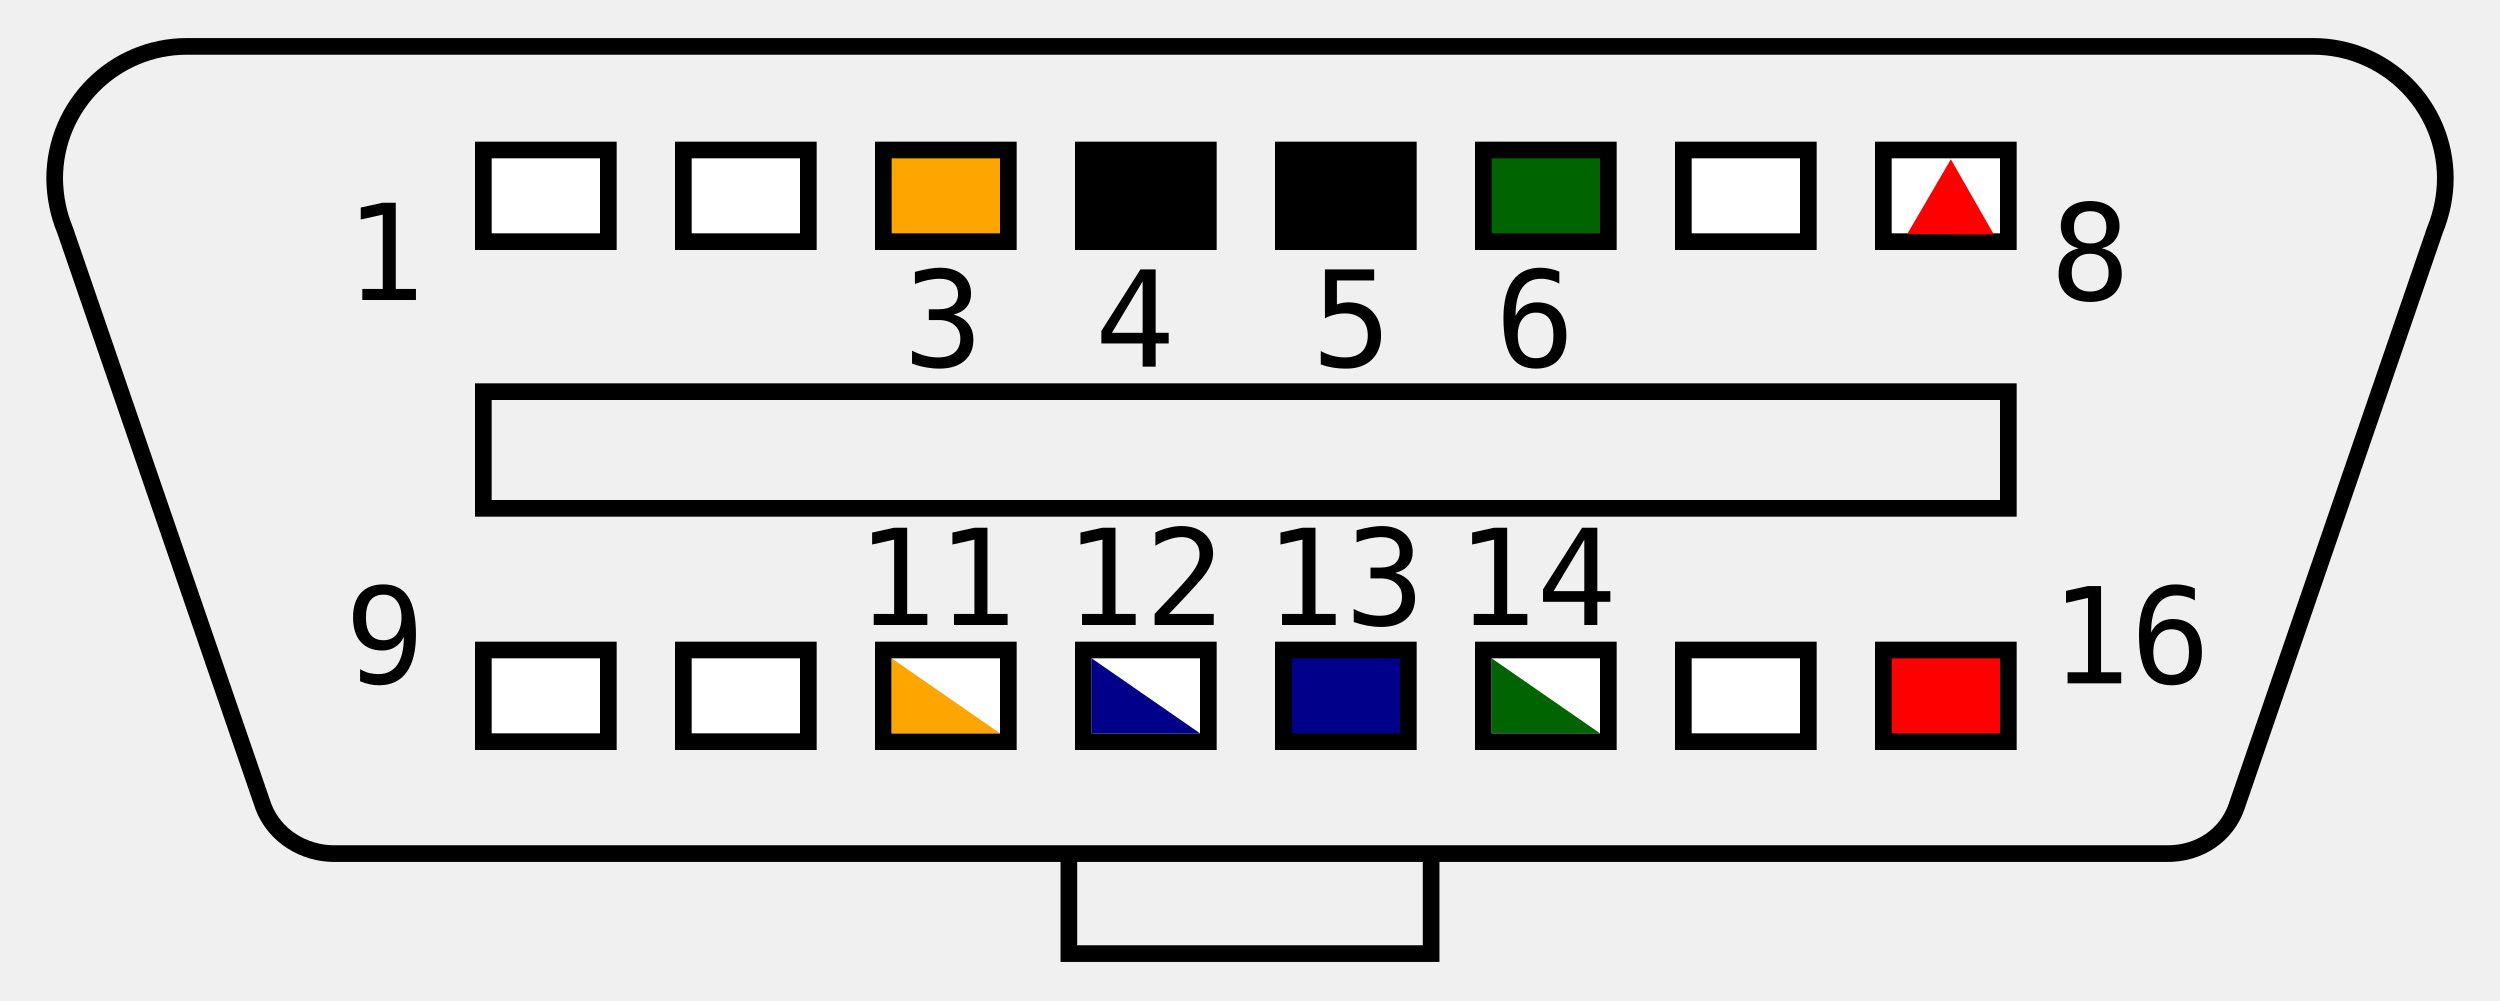
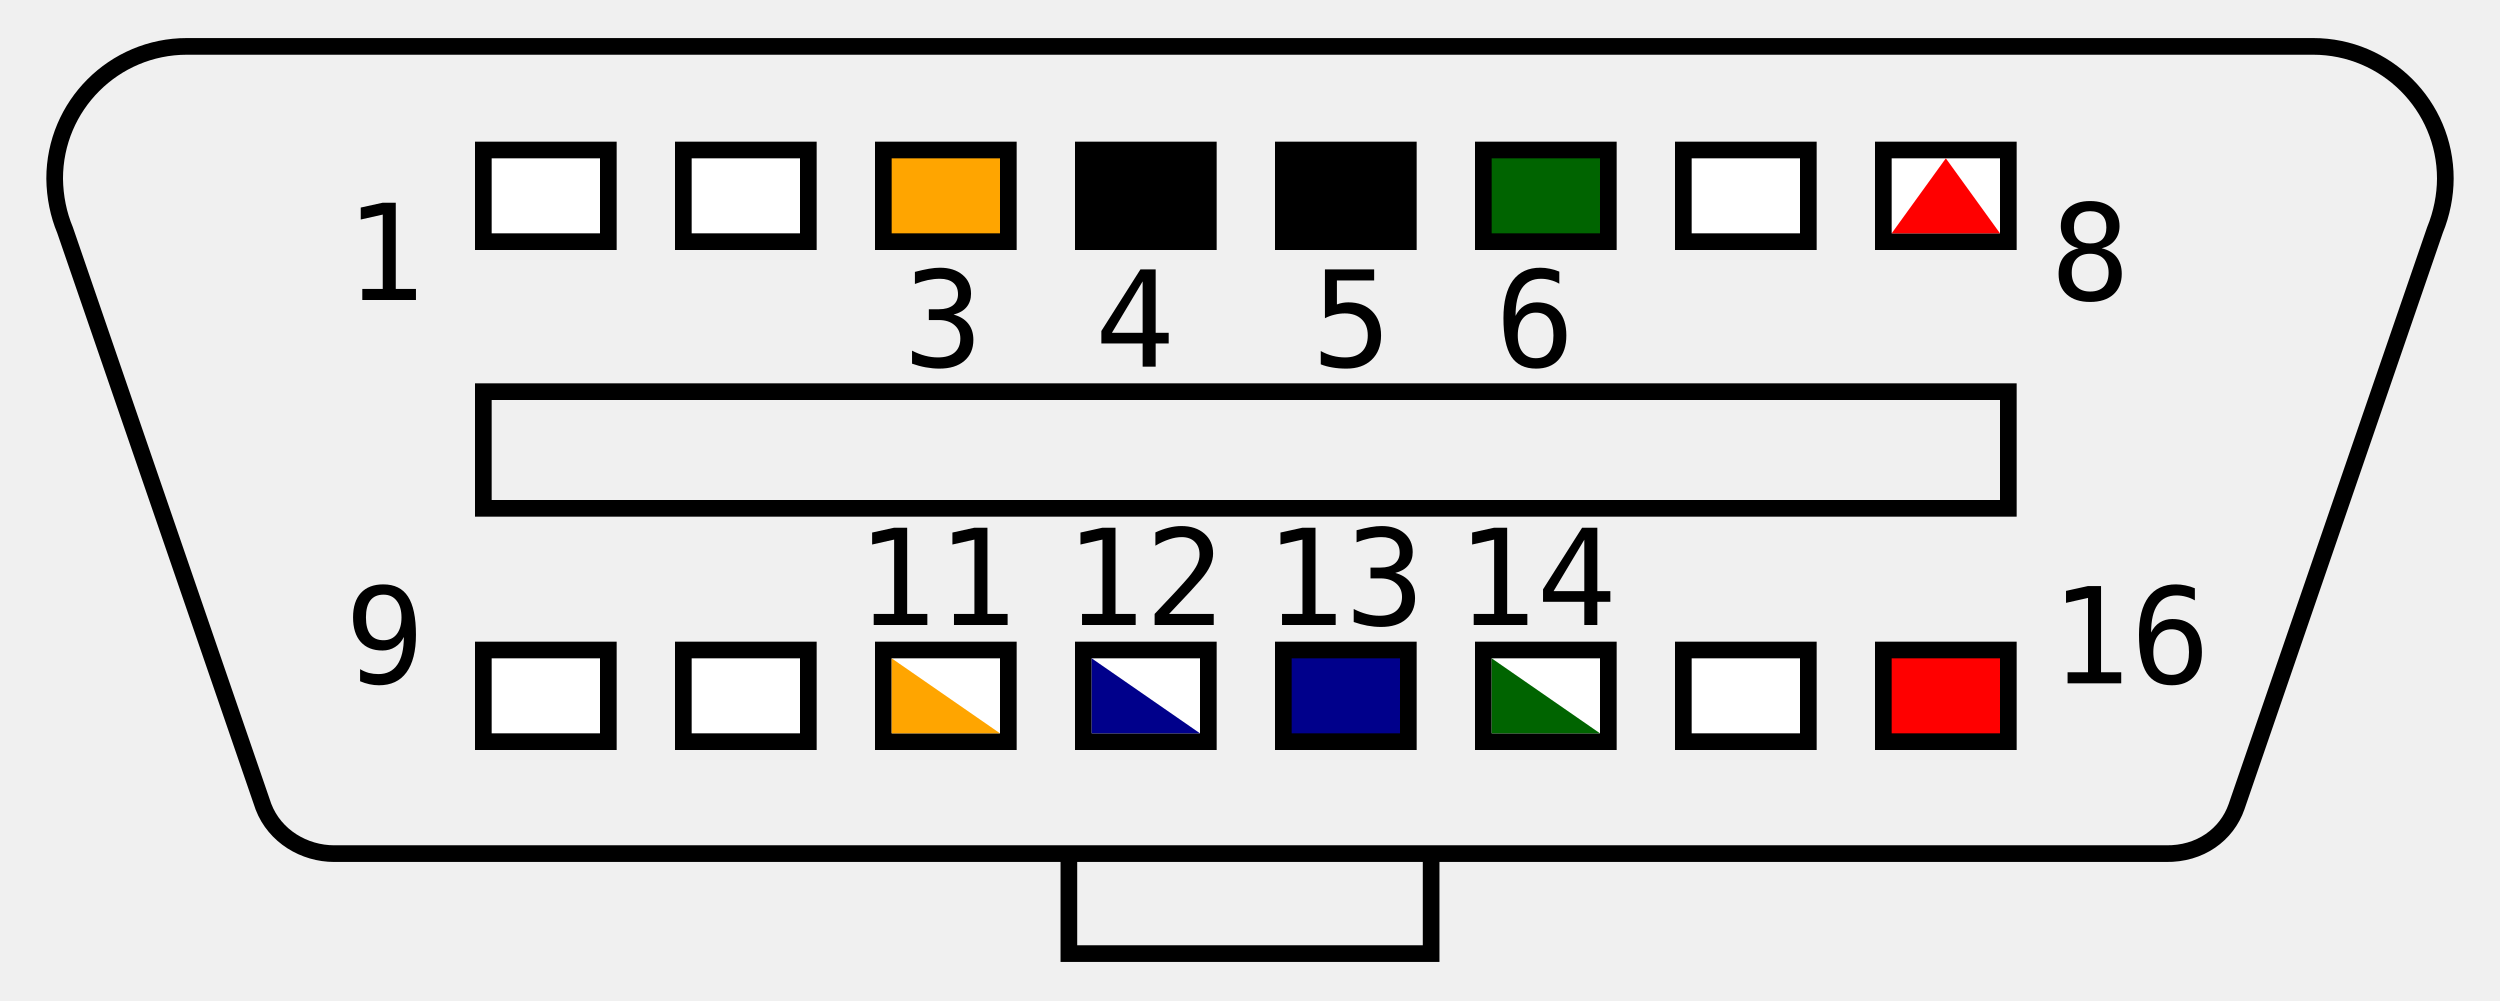
<svg xmlns="http://www.w3.org/2000/svg" xmlns:xlink="http://www.w3.org/1999/xlink" id="nissan-leaf-dlc-pin-assignment" height="120" width="300" version="1.1">
  <defs id="defs">
    <rect id="pin-outline" height="11" width="15" />
  </defs>
  <style>
        rect {
            stroke-width:2;
            stroke:#000;
        }
        text {
            fill: #000;
            font-family: monospace;
            font-size: 16px;
            stroke: none;
            text-align: end;
            text-anchor: end;
        }
    </style>
  <path id="dlc-outline" d="m 292.193,27.616 c 0.829,-2.022 1.239,-4.159 1.247,-6.178 0,-8.765 -7.106,-15.871 -15.871,-15.871 l -255.139,0 c -8.765,0 -15.871,7.106 -15.871,15.871 0.025,2.185 0.463,4.304 1.247,6.178 L 31.616,96.81 c 1.365,3.555 4.913,5.627 8.485,5.625 l 219.797,0 c 4.118,0.071 7.313,-2.274 8.485,-5.625 z" style="fill:none;stroke:#000;stroke-width:2" />
  <path id="key-outline" d="m 128.265,102.435 0,11.997 43.47,0 0,-11.997" style="fill:none;stroke:#000;stroke-width:2" />
  <rect id="centre-outline" height="14" width="183" x="58" y="47" style="fill:none" />
  <use id="pin-1-outline" x="58" y="18" style="fill:#fff" xlink:href="#pin-outline">
        </use>
  <use id="pin-2-outline" x="82" y="18" style="fill:#fff" xlink:href="#pin-outline">
        </use>
  <use id="pin-3-outline" x="106" y="18" style="fill:#ffa500" xlink:href="#pin-outline">
        </use>
  <use id="pin-4-outline" x="130" y="18" style="fill:#000" xlink:href="#pin-outline">
        </use>
  <use id="pin-5-outline" x="154" y="18" style="fill:#000" xlink:href="#pin-outline">
        </use>
  <use id="pin-6-outline" x="178" y="18" style="fill:#006400" xlink:href="#pin-outline">
        </use>
  <use id="pin-7-outline" x="202" y="18" style="fill:#fff" xlink:href="#pin-outline">
        </use>
  <use id="pin-8-outline" x="226" y="18" style="fill:#fff" xlink:href="#pin-outline">
        </use>
+   <path id="pin-8-symbol-powered-on" d="M 227,28 h 13 l -6.5,-9 Z" style="fill:#f00" aria-hidden="true" />
  <use id="pin-9-outline" x="58" y="78" style="fill:#fff" xlink:href="#pin-outline">
        </use>
  <use id="pin-10-outline" x="82" y="78" style="fill:#fff" xlink:href="#pin-outline">
        </use>
  <use id="pin-11-outline" x="106" y="78" style="fill:#fff" xlink:href="#pin-outline">
        </use>
  <path id="pin-11-symbol-can-low" style="fill:#ffa500" d="m 107,88 h 13 l -13,-9 z" aria-hidden="true" />
  <use id="pin-12-outline" x="130" y="78" style="fill:#fff" xlink:href="#pin-outline">
        </use>
  <path id="pin-12-symbol-can-low" style="fill:#00008b" d="m 131,88 h 13 l -13,-9 z" aria-hidden="true" />
  <use id="pin-13-outline" x="154" y="78" style="fill:#00008b" xlink:href="#pin-outline">
        </use>
  <use id="pin-14-outline" x="178" y="78" style="fill:#ffff" xlink:href="#pin-outline">
        </use>
  <path id="pin-14-symbol-can-low" style="fill:#006400" d="m 179,88 h 13 l -13,-9 z" aria-hidden="true" />
  <use id="pin-15-outline" x="202" y="78" style="fill:#fff" xlink:href="#pin-outline">
        </use>
  <use id="pin-16-outline" x="226" y="78" style="fill:#f00" xlink:href="#pin-outline">
        </use>
  <text id="pin-1-index" y="36" x="51" aria-hidden="true">1</text>
  <text id="pin-3-index" x="118" y="44" aria-hidden="true">3</text>
  <text id="pin-4-index" x="141" y="44" aria-hidden="true">4</text>
  <text id="pin-5-index" x="167" y="44" aria-hidden="true">5</text>
  <text id="pin-6-index" x="189" y="44" aria-hidden="true">6</text>
  <text id="pin-8-index" x="246" y="36" style="text-align:start;text-anchor:start" aria-hidden="true">8</text>
  <text id="pin-9-index" x="51" y="82" aria-hidden="true">9</text>
  <text id="pin-11-index" x="122" y="75" aria-hidden="true">11</text>
  <text id="pin-12-index" x="147" y="75" aria-hidden="true">12</text>
  <text id="pin-13-index" x="171" y="75" aria-hidden="true">13</text>
  <text id="pin-14-index" x="194" y="75" aria-hidden="true">14</text>
  <text id="pin-16-index" x="246" y="82" style="text-align:start;text-anchor:start" aria-hidden="true">16</text>
-   <path id="pin-8-symbol-powered-on" d="m 239.265,28.141 -10.402,-0.047 5.241,-8.985 z" style="fill:#ff0000" aria-hidden="true" />
</svg>
